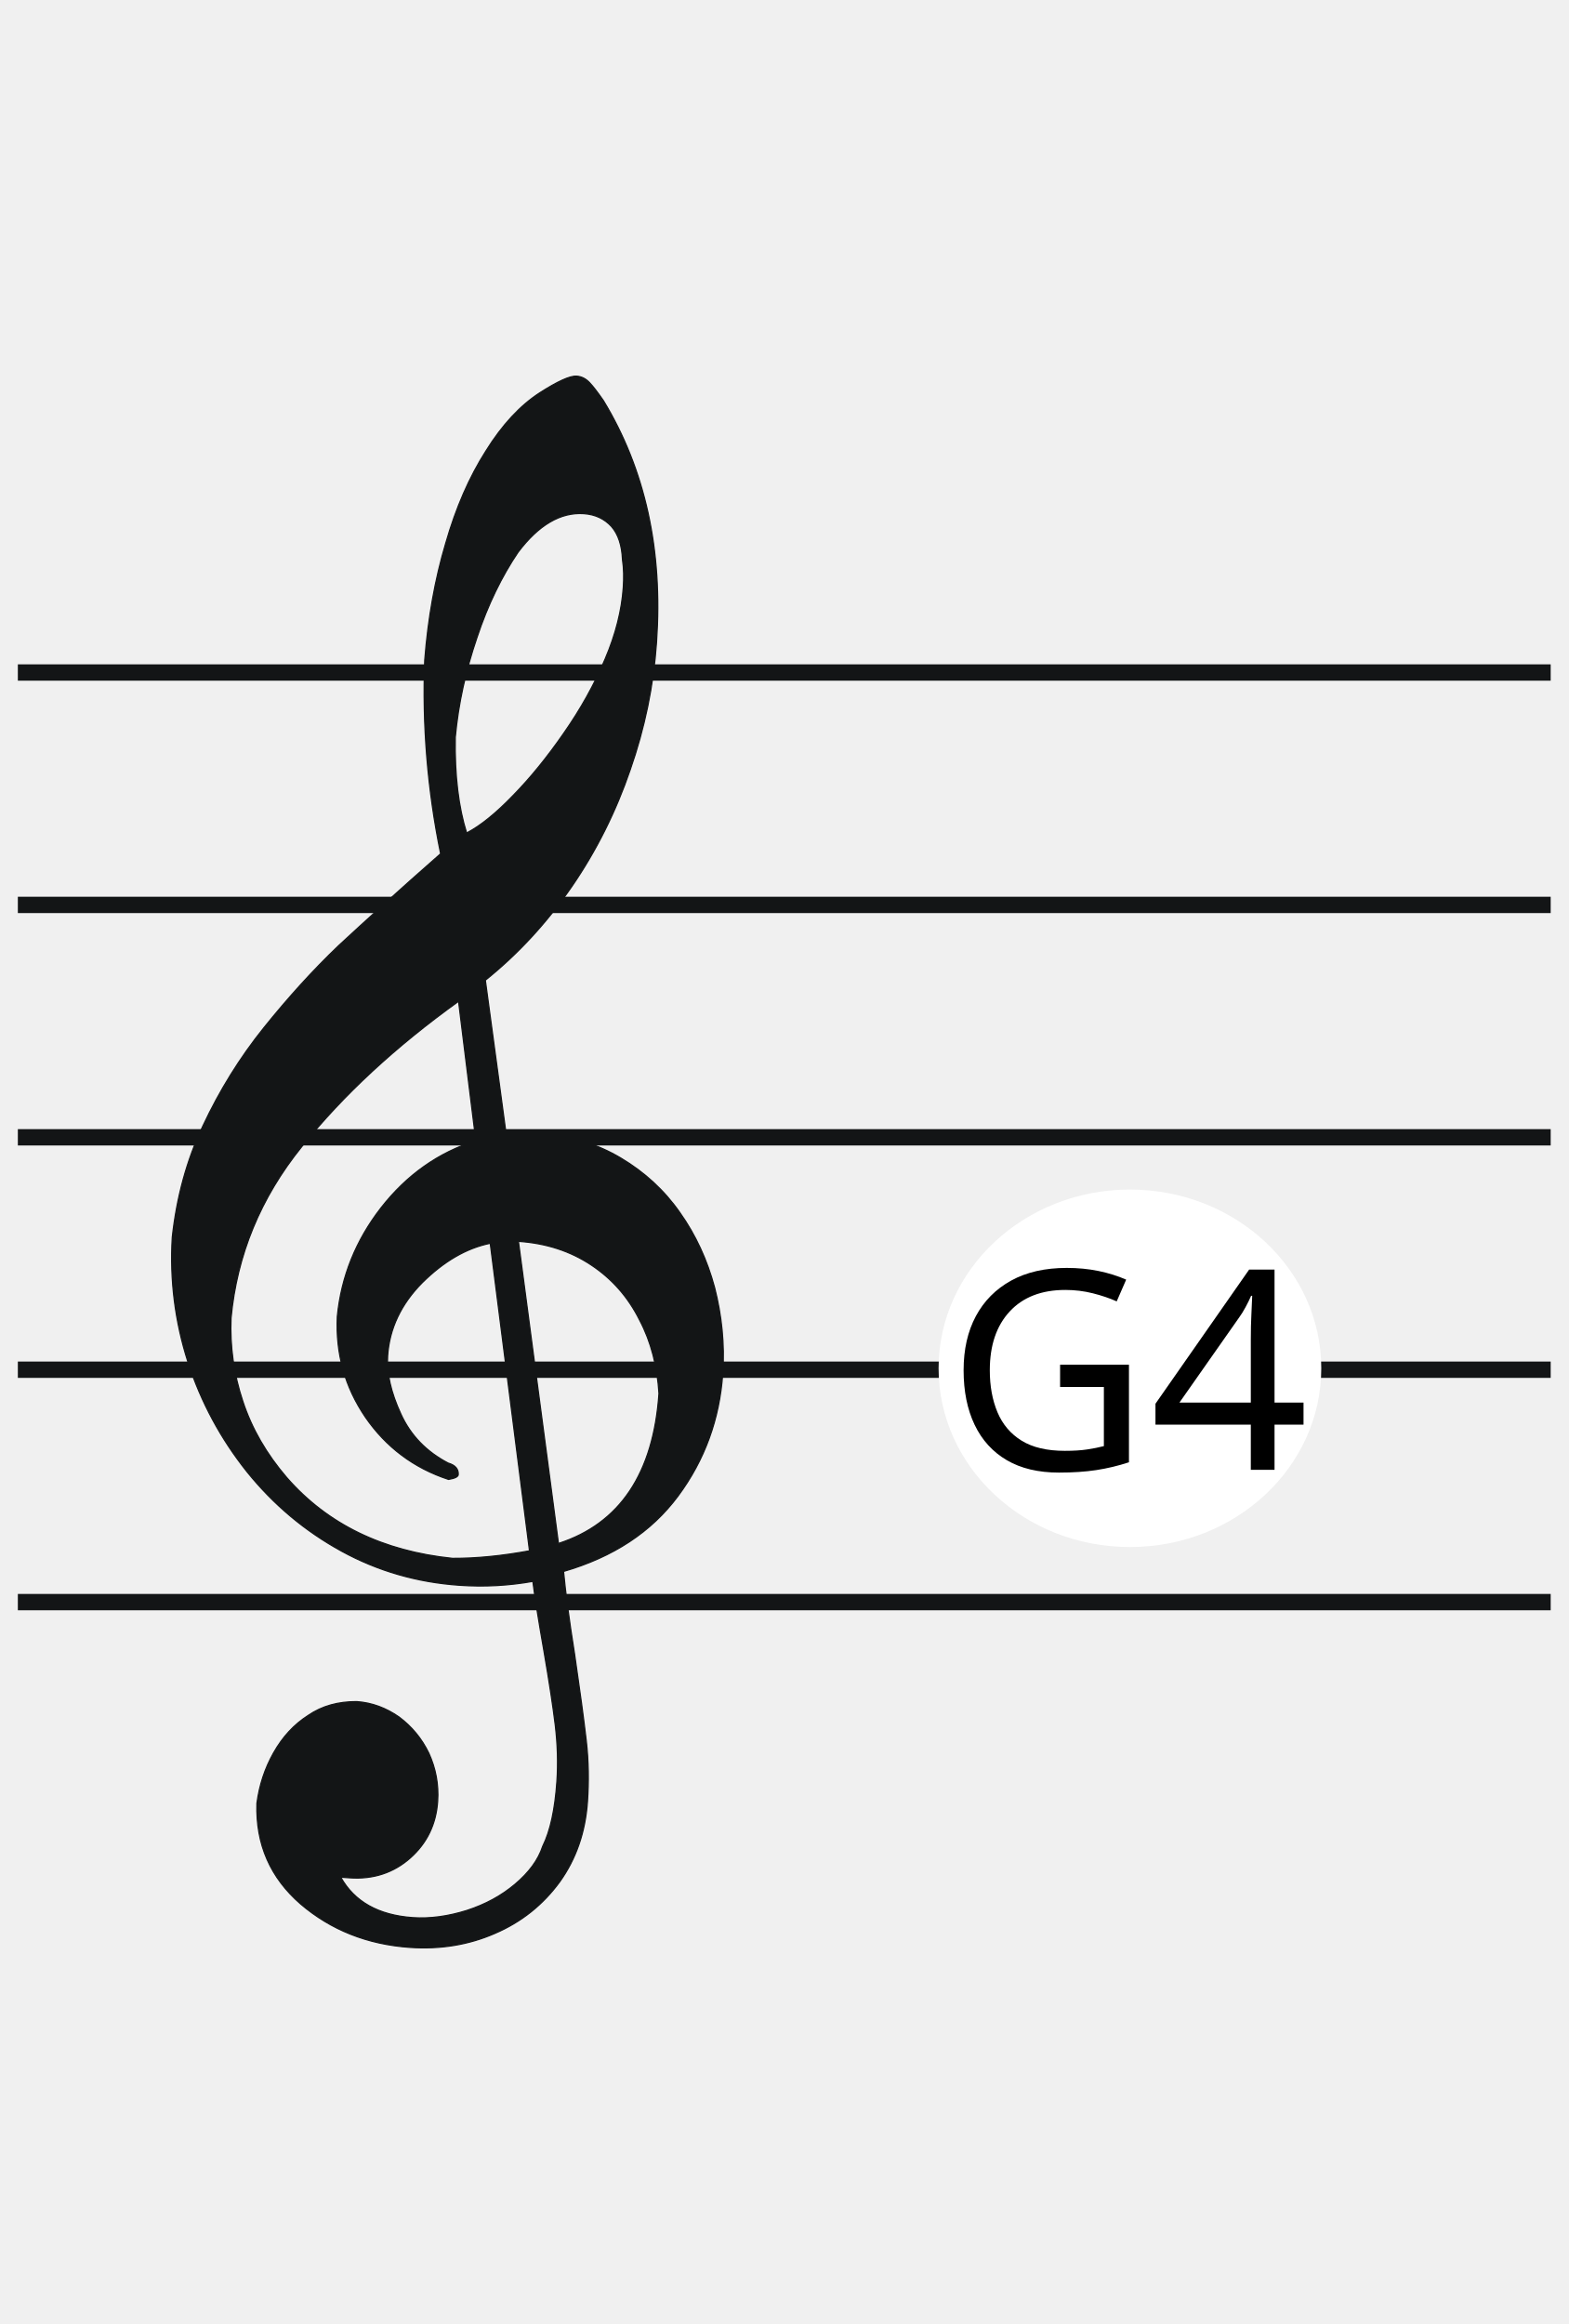
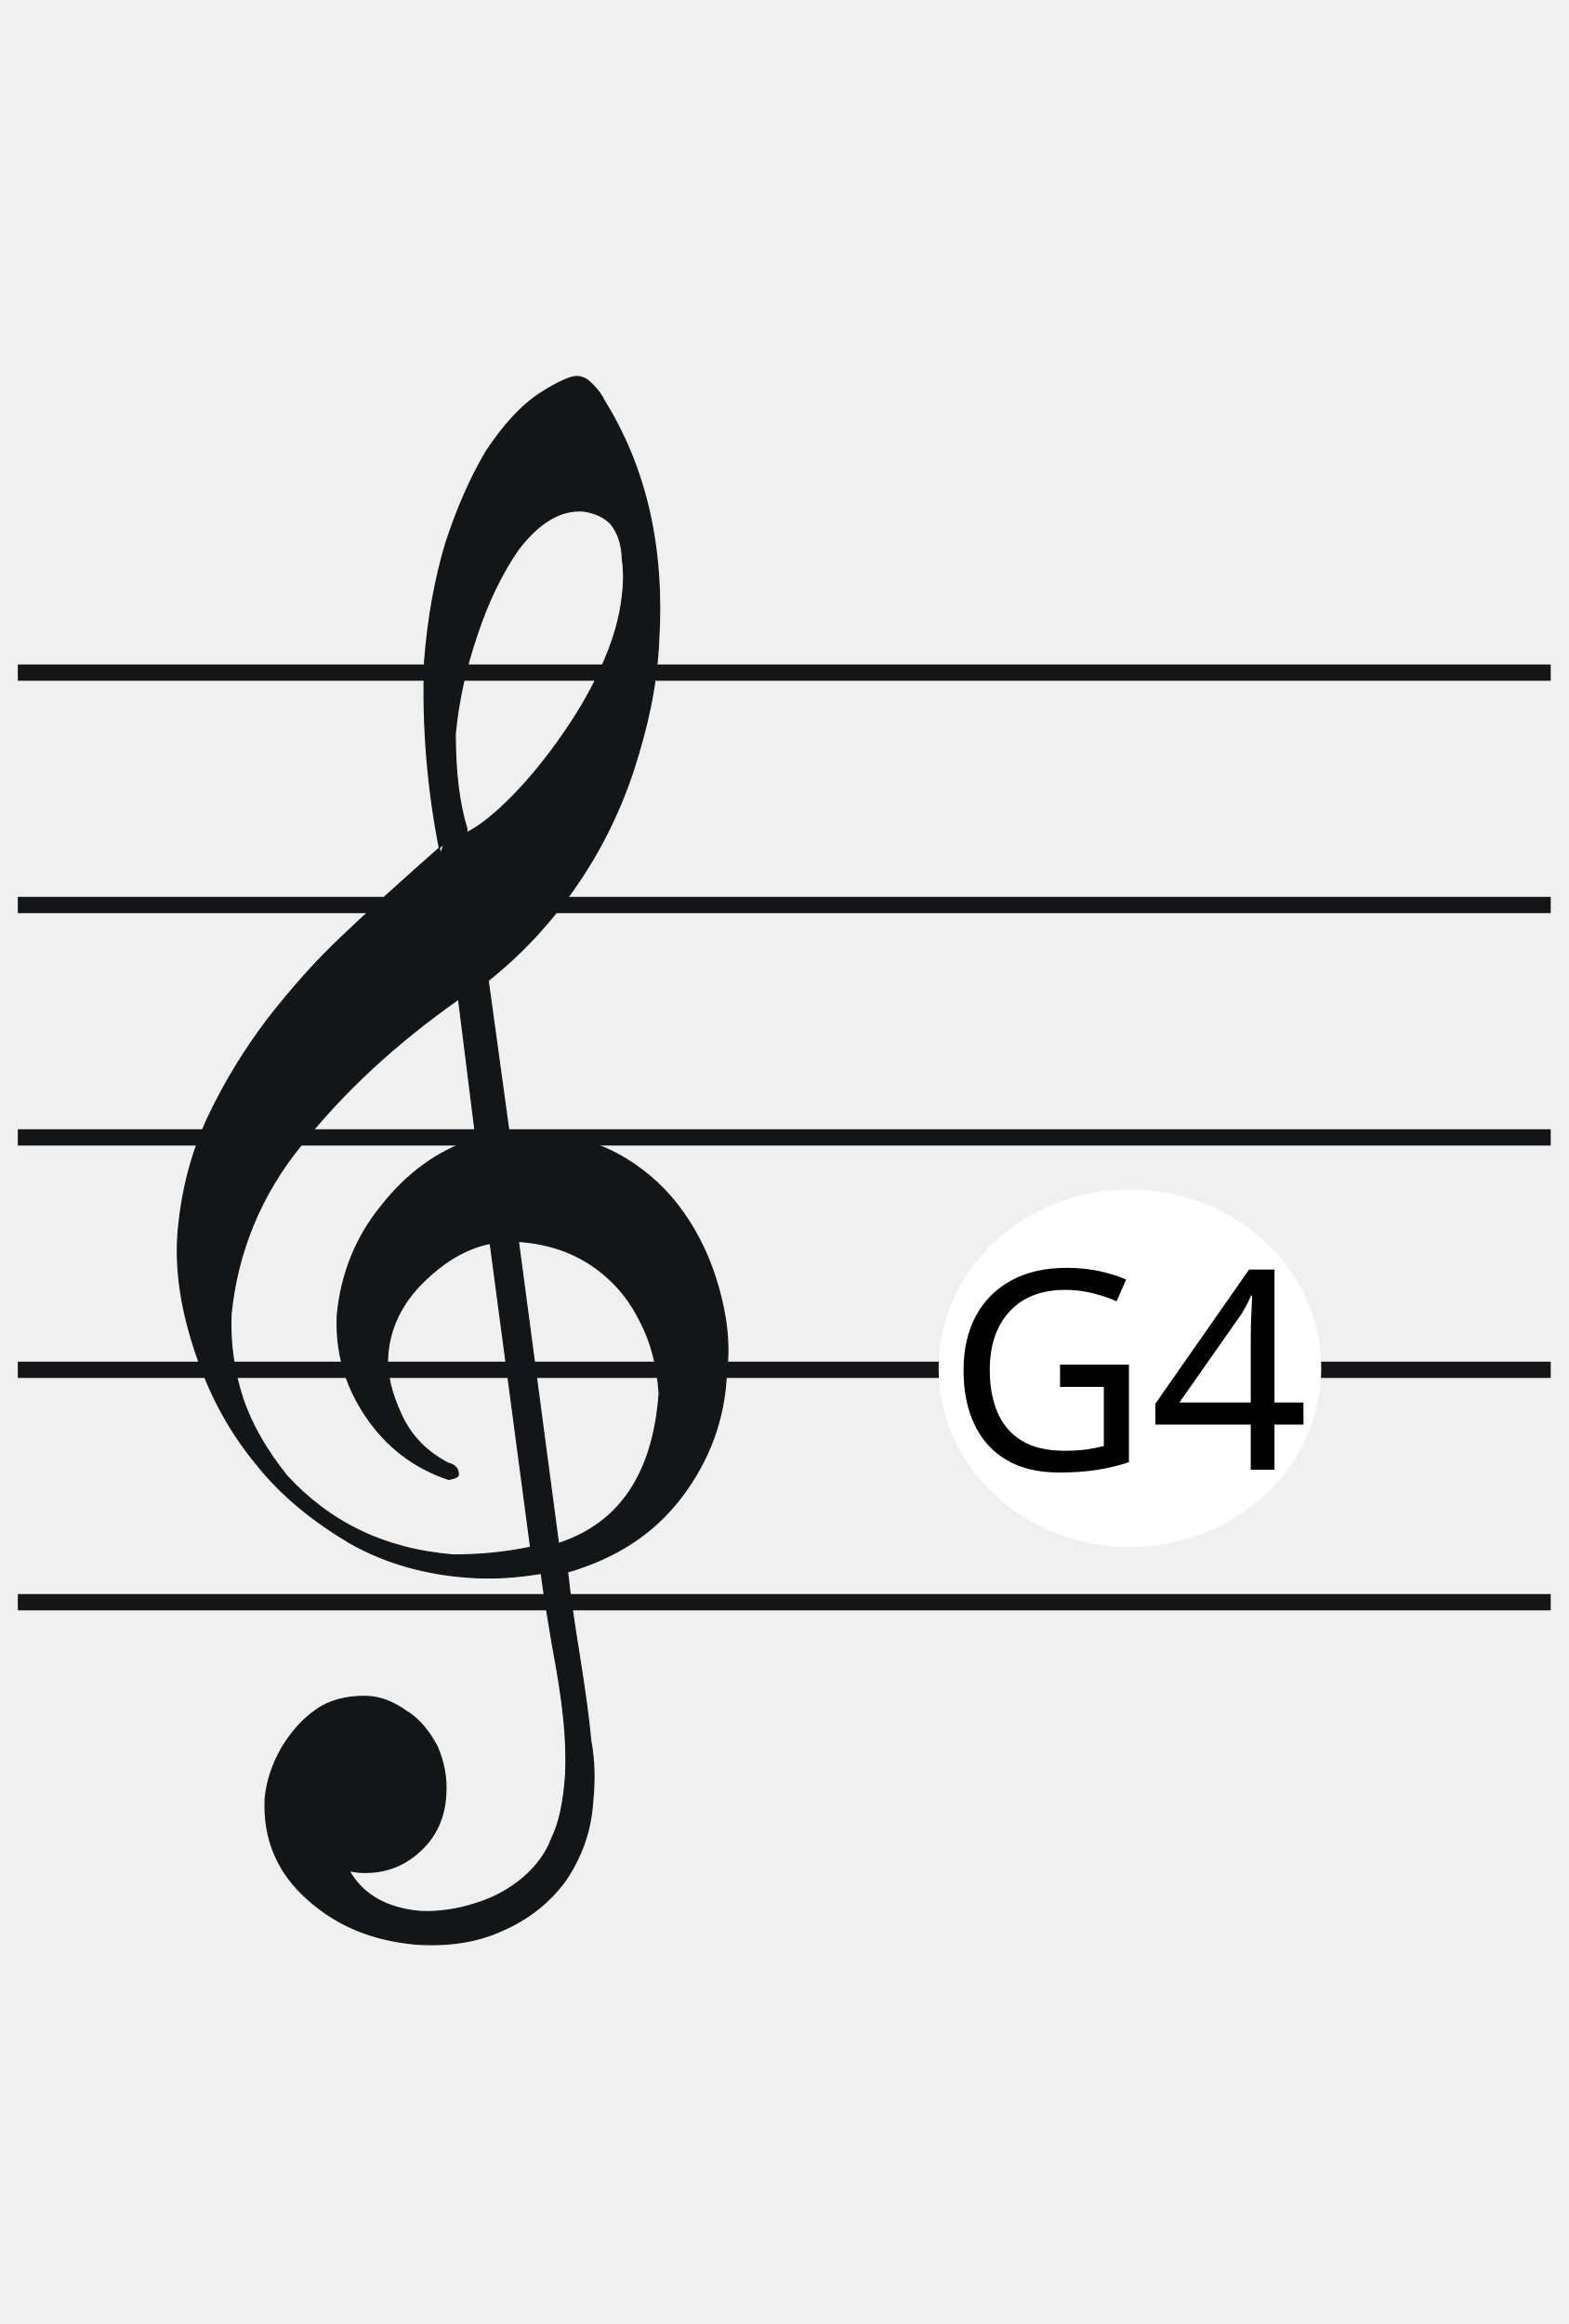
- <svg xmlns="http://www.w3.org/2000/svg" version="1.0" width="810" height="1200" viewBox="0 0 810 1200" id="svg1894">
-   <defs id="defs1896">
-     </defs>
-   <g id="layer1">
-     <g transform="translate(5.000006,191.4673)" id="g1934">
-       <path d="M 4.216,395.784 L 795.784,395.784" style="fill:none;fill-rule:evenodd;stroke:#131516;stroke-width:8.432" id="path11" />
-       <path d="M 4.216,635.784 L 795.784,635.784" style="fill:none;fill-rule:evenodd;stroke:#131516;stroke-width:8.432" id="path13" />
-       <path d="M 4.216,515.784 L 795.784,515.784" style="fill:none;fill-rule:evenodd;stroke:#131516;stroke-width:8.432" id="path15" />
-       <path d="M 4.216,275.784 L 795.784,275.784" style="fill:none;fill-rule:evenodd;stroke:#131516;stroke-width:8.432" id="path17" />
-       <path d="M 4.216,155.784 L 795.784,155.784" style="fill:none;fill-rule:evenodd;stroke:#131516;stroke-width:8.432" id="path19" />
-     </g>
-   </g>
-   <g id="layer2">
-     <path id="path9" style="fill:#131516;fill-rule:evenodd;stroke:#131516;stroke-width:0.602" d="M 253.154,641.98 C 240.687,644.537 229.133,651.378 218.106,662.275 C 207.064,673.372 201.154,686.029 200.188,700.032 C 199.58,708.834 201.898,719.044 206.982,730.047 C 212.052,741.251 220.337,749.661 231.422,755.451 C 235.177,756.514 236.844,758.639 236.651,761.44 C 236.582,762.44 235.109,763.343 231.645,763.908 C 213.714,758.048 199.35,747.208 188.727,731.803 C 178.118,716.197 173.261,698.978 174.185,679.746 C 176.209,659.183 183.75,640.408 196.796,623.62 C 210.056,606.646 226.367,595.109 245.727,589.008 L 236.791,517.037 C 204.142,540.512 177.24,565.389 155.856,592.053 C 134.486,618.517 122.375,648.032 119.323,680.584 C 118.717,695.214 120.745,709.625 125.421,723.616 C 130.084,737.806 137.65,750.79 148.093,762.967 C 169.193,787.136 197.857,800.972 233.669,804.649 C 245.957,804.693 259.143,803.392 273.429,800.76 L 253.154,641.98 z M 267.73,640.976 L 288.399,796.969 C 320.136,786.697 337.441,760.756 340.284,719.547 C 339.432,705.62 336.277,692.94 330.218,681.467 C 324.373,669.808 316.157,660.397 305.369,653.221 C 294.581,646.045 282.169,641.972 267.73,640.976 z M 240.977,430.093 C 247.87,426.549 255.973,420.073 264.871,410.839 C 273.756,401.804 282.564,390.955 291.067,378.678 C 299.785,366.214 306.913,353.44 312.45,340.356 C 317.973,327.471 321.048,315.02 321.849,303.418 C 322.194,298.417 322.138,293.388 321.439,288.918 C 321.134,281.661 319.314,275.907 315.767,271.843 C 312.205,267.98 307.53,265.647 301.514,265.232 C 289.482,264.402 278.143,271.056 267.496,285.196 C 259.193,297.486 251.928,312.261 246.329,329.16 C 240.516,346.246 236.722,363.27 235.12,380.646 C 234.756,400.52 236.847,416.945 240.977,430.093 z M 227.543,440.824 C 220.755,407.795 218.019,374.441 219.335,340.765 C 221.026,319.174 224.626,299.121 230.135,280.608 C 235.443,262.08 242.376,246.278 250.963,232.801 C 259.349,219.309 268.703,209.302 278.825,202.765 C 287.89,196.958 294.341,193.986 297.75,194.221 C 300.357,194.401 302.494,195.554 304.375,197.493 C 306.256,199.431 308.656,202.612 311.588,206.834 C 333.119,242.288 342.335,283.927 339.05,331.538 C 337.49,354.143 332.964,375.94 325.429,397.53 C 318.11,418.934 308.051,439.143 295.282,457.759 C 282.299,476.561 267.489,492.624 250.64,506.134 L 261.444,586.072 C 270.337,585.681 276.408,585.296 279.817,585.531 C 295.057,586.583 308.473,590.724 320.664,597.997 C 332.856,605.27 343.091,614.62 351.155,626.231 C 359.233,637.642 365.196,650.515 369.042,664.85 C 372.688,679.172 374.287,693.955 373.238,709.158 C 371.61,732.763 363.903,753.939 350.131,772.486 C 336.359,791.032 316.73,803.949 291.028,811.421 C 291.956,821.334 293.784,835.731 296.739,854.226 C 299.479,872.906 301.48,887.717 302.74,898.658 C 304,909.599 304.084,920.056 303.38,930.259 C 302.29,946.062 297.513,959.802 289.038,971.679 C 280.361,983.542 269.271,992.425 255.567,998.313 C 242.063,1004.216 227.39,1006.62 211.748,1005.541 C 189.69,1004.019 170.867,996.489 155.265,983.152 C 139.678,969.615 132,952.402 132.661,931.142 C 133.911,921.781 136.725,913.132 141.315,905.006 C 145.905,896.881 151.789,890.453 159.166,885.736 C 166.357,880.806 174.772,878.572 184.238,878.623 C 192.059,879.162 199.327,881.875 206.056,886.56 C 212.57,891.431 217.785,897.62 221.485,905.312 C 224.985,912.991 226.625,921.345 226.017,930.147 C 225.203,941.949 220.502,951.675 211.915,959.323 C 203.328,966.971 192.811,970.467 180.579,969.623 L 175.967,969.304 C 182.959,981.847 195.365,988.934 213.212,990.165 C 222.236,990.788 231.599,989.424 241.072,986.459 C 250.759,983.309 258.925,978.847 265.984,972.903 C 273.043,966.958 277.924,960.461 280.226,953.384 C 284.201,945.417 286.592,934.125 287.572,919.922 C 288.234,910.32 287.894,900.649 286.752,890.922 C 285.596,881.395 283.658,868.599 280.924,852.732 C 278.177,837.066 276.198,824.87 275.16,816.557 C 262.921,818.728 250.377,819.47 237.343,818.571 C 215.485,817.063 195.134,811.236 176.304,800.892 C 157.473,790.548 141.284,776.969 127.549,759.942 C 114.014,742.928 103.826,724.136 97.012,703.164 C 90.385,682.406 87.637,660.91 88.955,638.892 C 91.165,618.543 96.328,599.201 104.817,581.295 C 113.32,563.189 123.759,546.222 136.321,530.607 C 148.883,514.992 161.749,500.805 174.907,488.246 C 188.25,475.901 205.667,460.018 227.543,440.824 z" />
-   </g>
-   <g id="layer3">
-     <path style="fill:#ffffff;fill-opacity:1;stroke:none;stroke-width:0.5;stroke-miterlimit:4;stroke-dasharray:none;stroke-dashoffset:0;stroke-opacity:1;display:inline" id="path3276" d="M 765.52,471.373 A 108.833,108.833 0 1 1 547.854,471.373 A 108.833,108.833 0 1 1 765.52,471.373 z" transform="matrix(0.9079259,0,0,0.8480015,-12.71973,306.7971)" />
-     <text xml:space="preserve" style="font-size:144px;font-style:normal;font-variant:normal;font-weight:normal;font-stretch:normal;text-align:start;line-height:100%;writing-mode:lr-tb;text-anchor:start;fill:#000000;fill-opacity:1;stroke:none;stroke-width:1px;stroke-linecap:butt;stroke-linejoin:miter;stroke-opacity:1;display:inline;font-family:Sans;-inkscape-font-specification:Sans" x="488.829" y="758.94" id="text3278">
-       <tspan id="tspan3280" x="488.829" y="758.94">G4</tspan>
-     </text>
-   </g>
+ <svg xmlns="http://www.w3.org/2000/svg" width="810" height="1200" version="1" viewBox="0 0 810 1200">
+   <path fill="none" fill-rule="evenodd" stroke="#131516" stroke-width="8.4" d="M9.2 587.3h791.6M9.2 827.3h791.6M9.2 707.3h791.6M9.2 467.3h791.6M9.2 347.3h791.6" />
+   <path fill="#131516" fill-rule="evenodd" stroke="#131516" stroke-width=".6" d="M253.2 642c-12.5 2.5-24 9.4-35 20.3-11 11-17 23.7-18 37.7-.6 8.8 1.7 19 6.8 30 5 11.3 13.3 19.7 24.4 25.5 3.8 1 5.4 3 5.3 6 0 1-1.6 1.8-5 2.4-18-6-32.3-17-43-33-10.6-16-15.4-33-14.5-52 2-21 9.6-40 22.6-56 13.3-17 29.6-29 49-35l-9-72c-32.7 23-59.6 48-81 75-21.3 26-33.4 56-36.5 88-.6 14 1.4 29 6 43 4.7 14 12.4 27 22.7 40 22 24 50 38 86 41 12.7 0 25.8-1 40-4l-21-158zm14.5-1l20.7 156c31.7-10.3 49-36.2 52-77.5-1-14-4-26.6-10.2-38-5.8-11.7-14-21-24.8-28.3-10.8-7.2-23.2-11.2-37.7-12.2zM241 430c7-3.5 15-10 24-19.2 8.8-9 17.6-19.8 26-32 8.8-12.6 16-25.4 21.4-38.4 5.6-13 8.6-25.4 9.4-37 .4-5 .3-10-.4-14.5-.3-8-2-13-5.6-18-3.6-4-8.3-6-14.3-7-12-1-23.4 6-34 20-8.3 12-15.6 27-21.2 44-5.8 17-9.6 34-11.2 51 0 20 2 36 6 49zm-13.5 11c-6.7-33-9.5-66.4-8.2-100 1.7-21.6 5.3-41.7 10.8-60.2 6-18.5 13-34.3 21-47.8 9-13.5 18-23.5 28-30 9-5.8 16-8.8 19-8.6 3 .2 5 1.4 7 3.3 2 2 5 5 7 9.3 22 35.5 31 77 28 124.7-1 22.6-6 44.4-13 66-7 21.3-17 41.6-30 60.3-13 18.8-28 34.8-45 48.3l11 80c9-.3 15-.7 19-.5 16 1 29 5.2 41 12.5s22 16.7 30 28.2c8 11.4 14 24.3 18 38.7 4 14.2 6 29 4 44.2-1 23.6-9 44.7-23 63.3-14 18.5-33 31.4-59 39 1 9.8 3 24.2 6 42.7 3 18.7 5 33.5 6 44.5 2 11 2 21 1 31-1 16-6 29-14 41-8 11-19 20-33 26-13 6-28 8-44 7-22-2-40.2-9-56-23s-23-31-22.2-52c1-10 4-18 8.4-26 4.8-8 10.7-15 18-20 7-5 15.7-7 25-7 8 0 15 3 22 8 6.6 4 11.8 11 15.5 18 3.4 8 5 16 4.4 25-.7 12-5.4 22-14 29.5-8.6 7.7-19 11.2-31.3 10.3l-4.6-.7c7 12.4 19.4 19.5 37 21 9 .4 18.8-1 28-4 10-3 18-7.6 25-13.5 7-6 12-13 14.5-20 4-8 6.3-19 7.3-33.3.4-10 0-20-1-29-1-10-3-23-6-38.8-2.6-15.6-4.6-27.8-5.6-36-12 2-24.5 3-38 2-21.4-1.6-42-7-61-17.8-18.4-11-35-24-48.4-41-14-17-24-36-31-57s-11-42-9-64c2-20.8 7-40 15.5-58s19-35 31-50.8c12.5-16 25-30 38.5-42.7 13-12.4 30.5-28.3 52.3-47.5z" />
+   <path fill="#fff" stroke-width=".5" d="M682.3 706.5a98.8 92.3 0 1 1-197.6 0 98.8 92.3 0 1 1 197.6 0z" />
+   <text x="488.8" y="758.9" style="text-align:start;line-height:100%;-inkscape-font-specification:Sans" font-size="144" font-family="Sans">
+     <tspan x="488.8" y="758.9">G4</tspan>
+   </text>
</svg>
